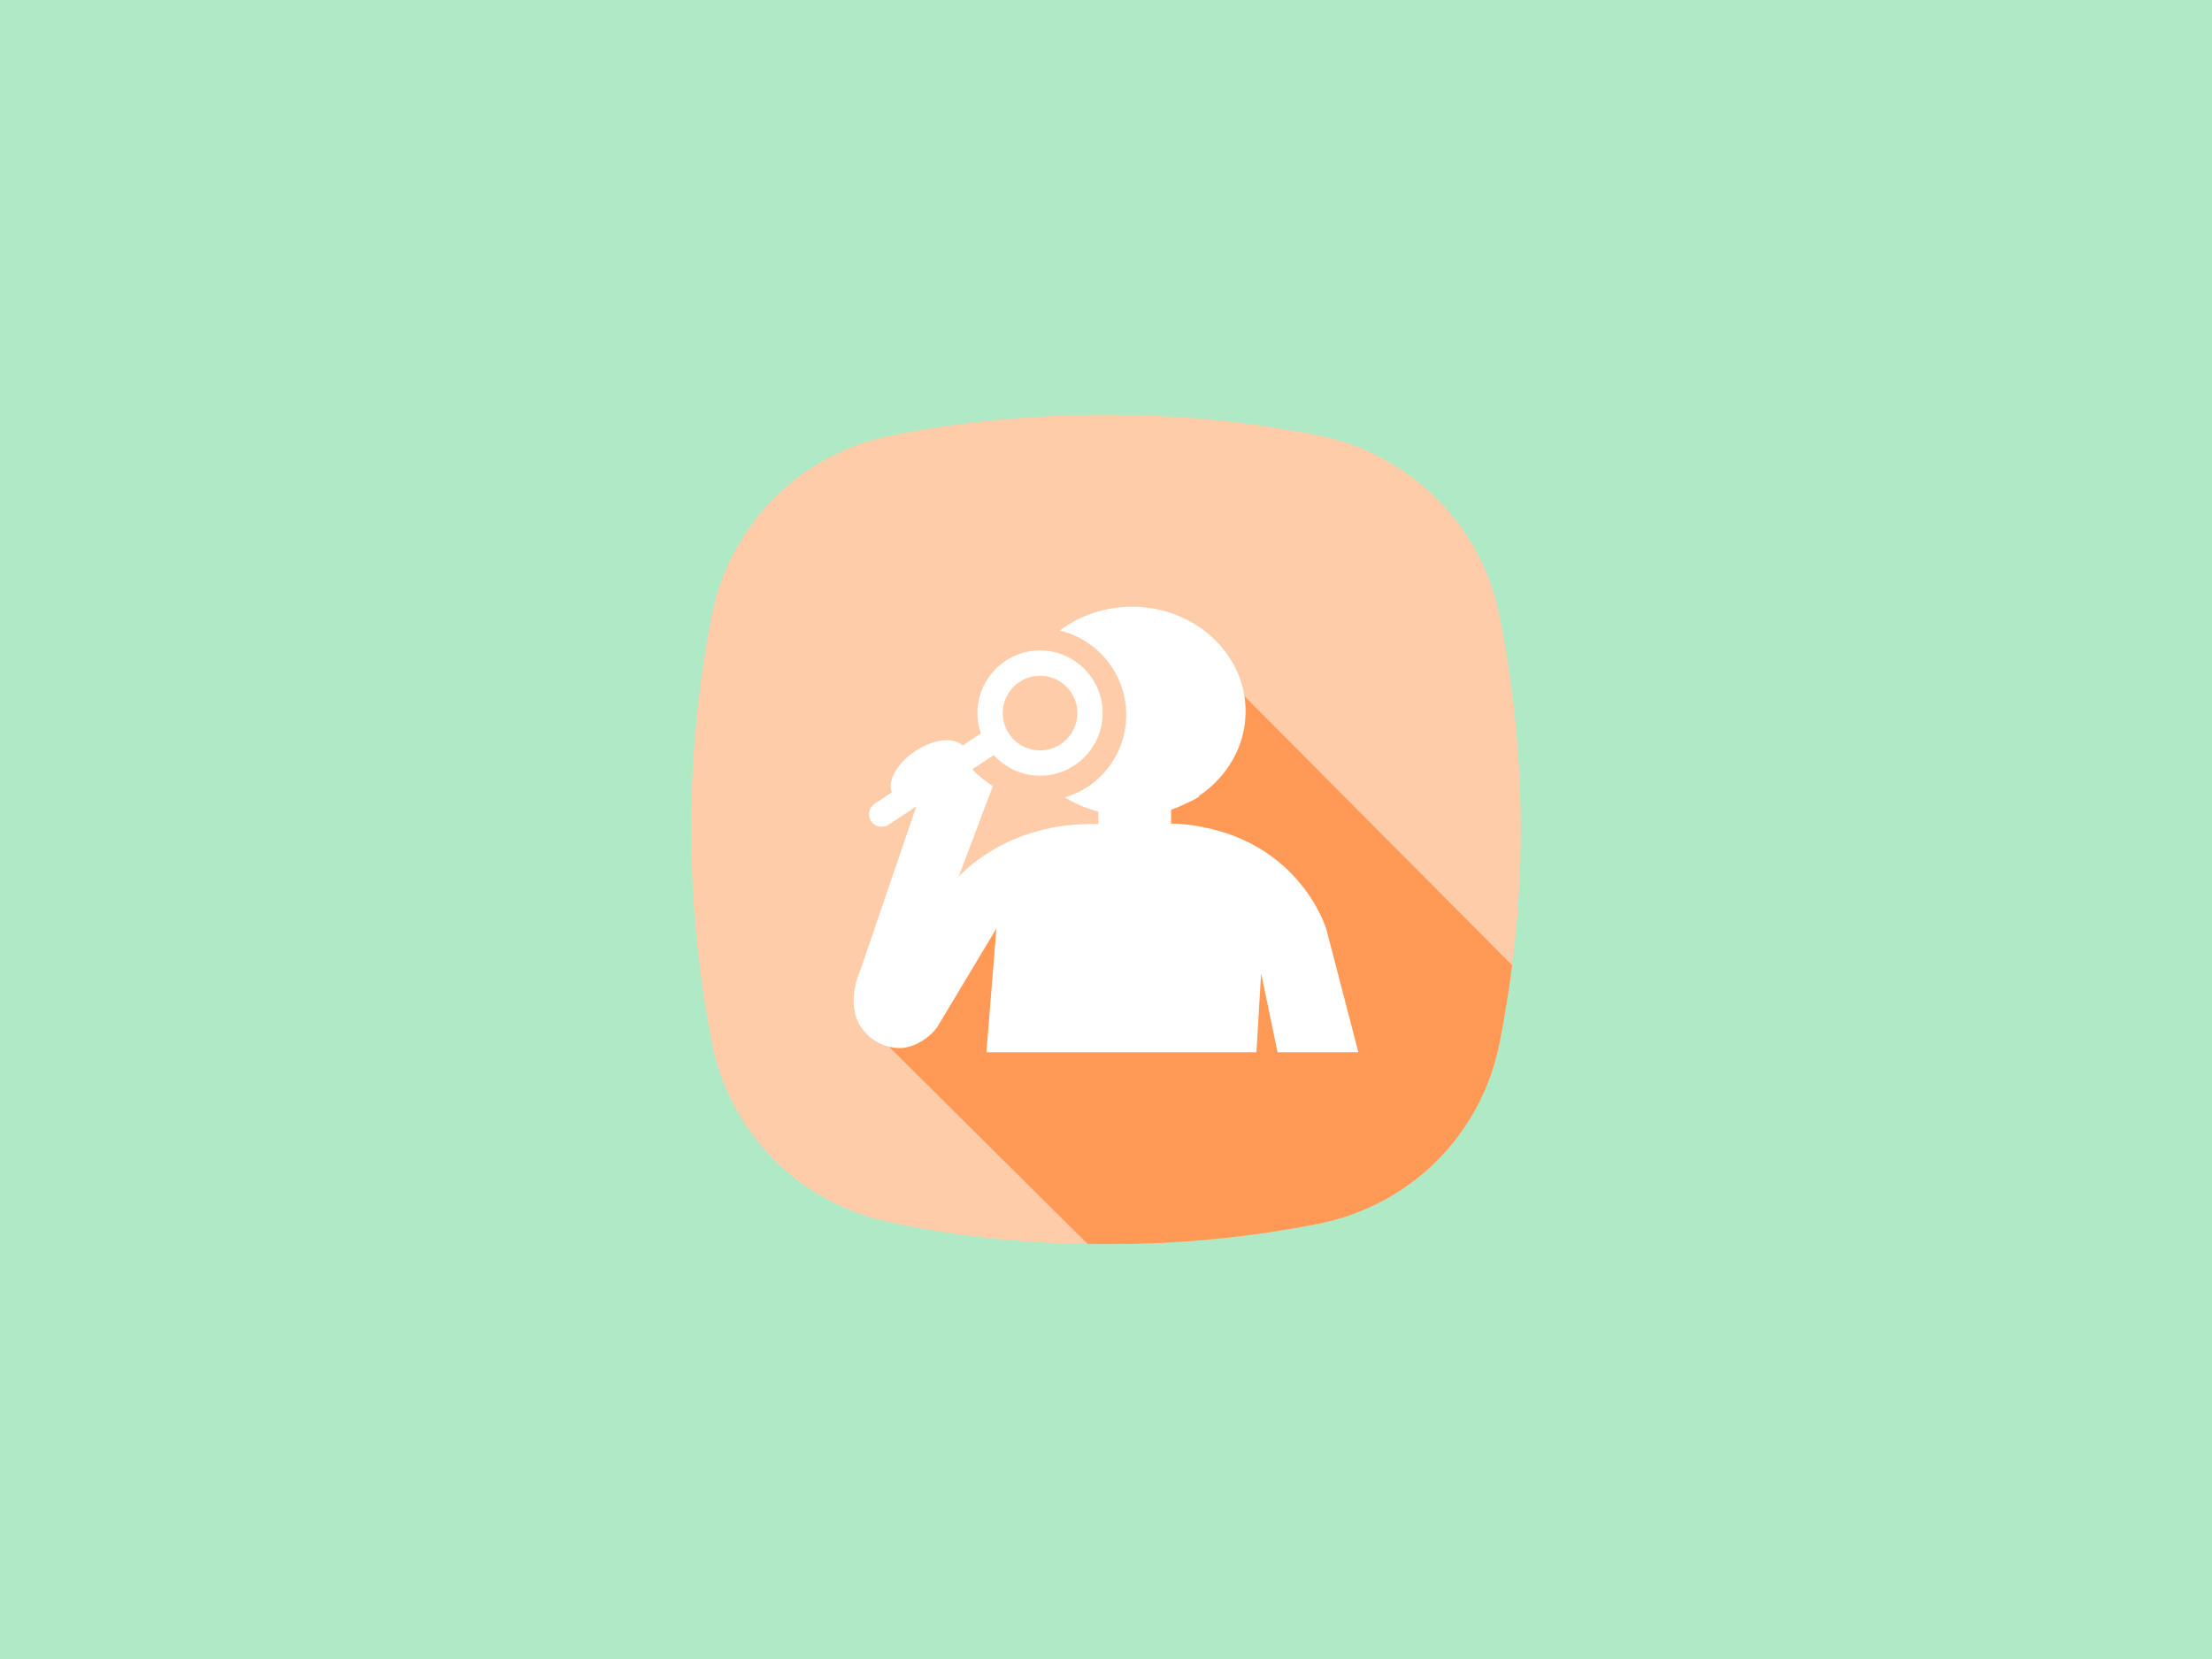
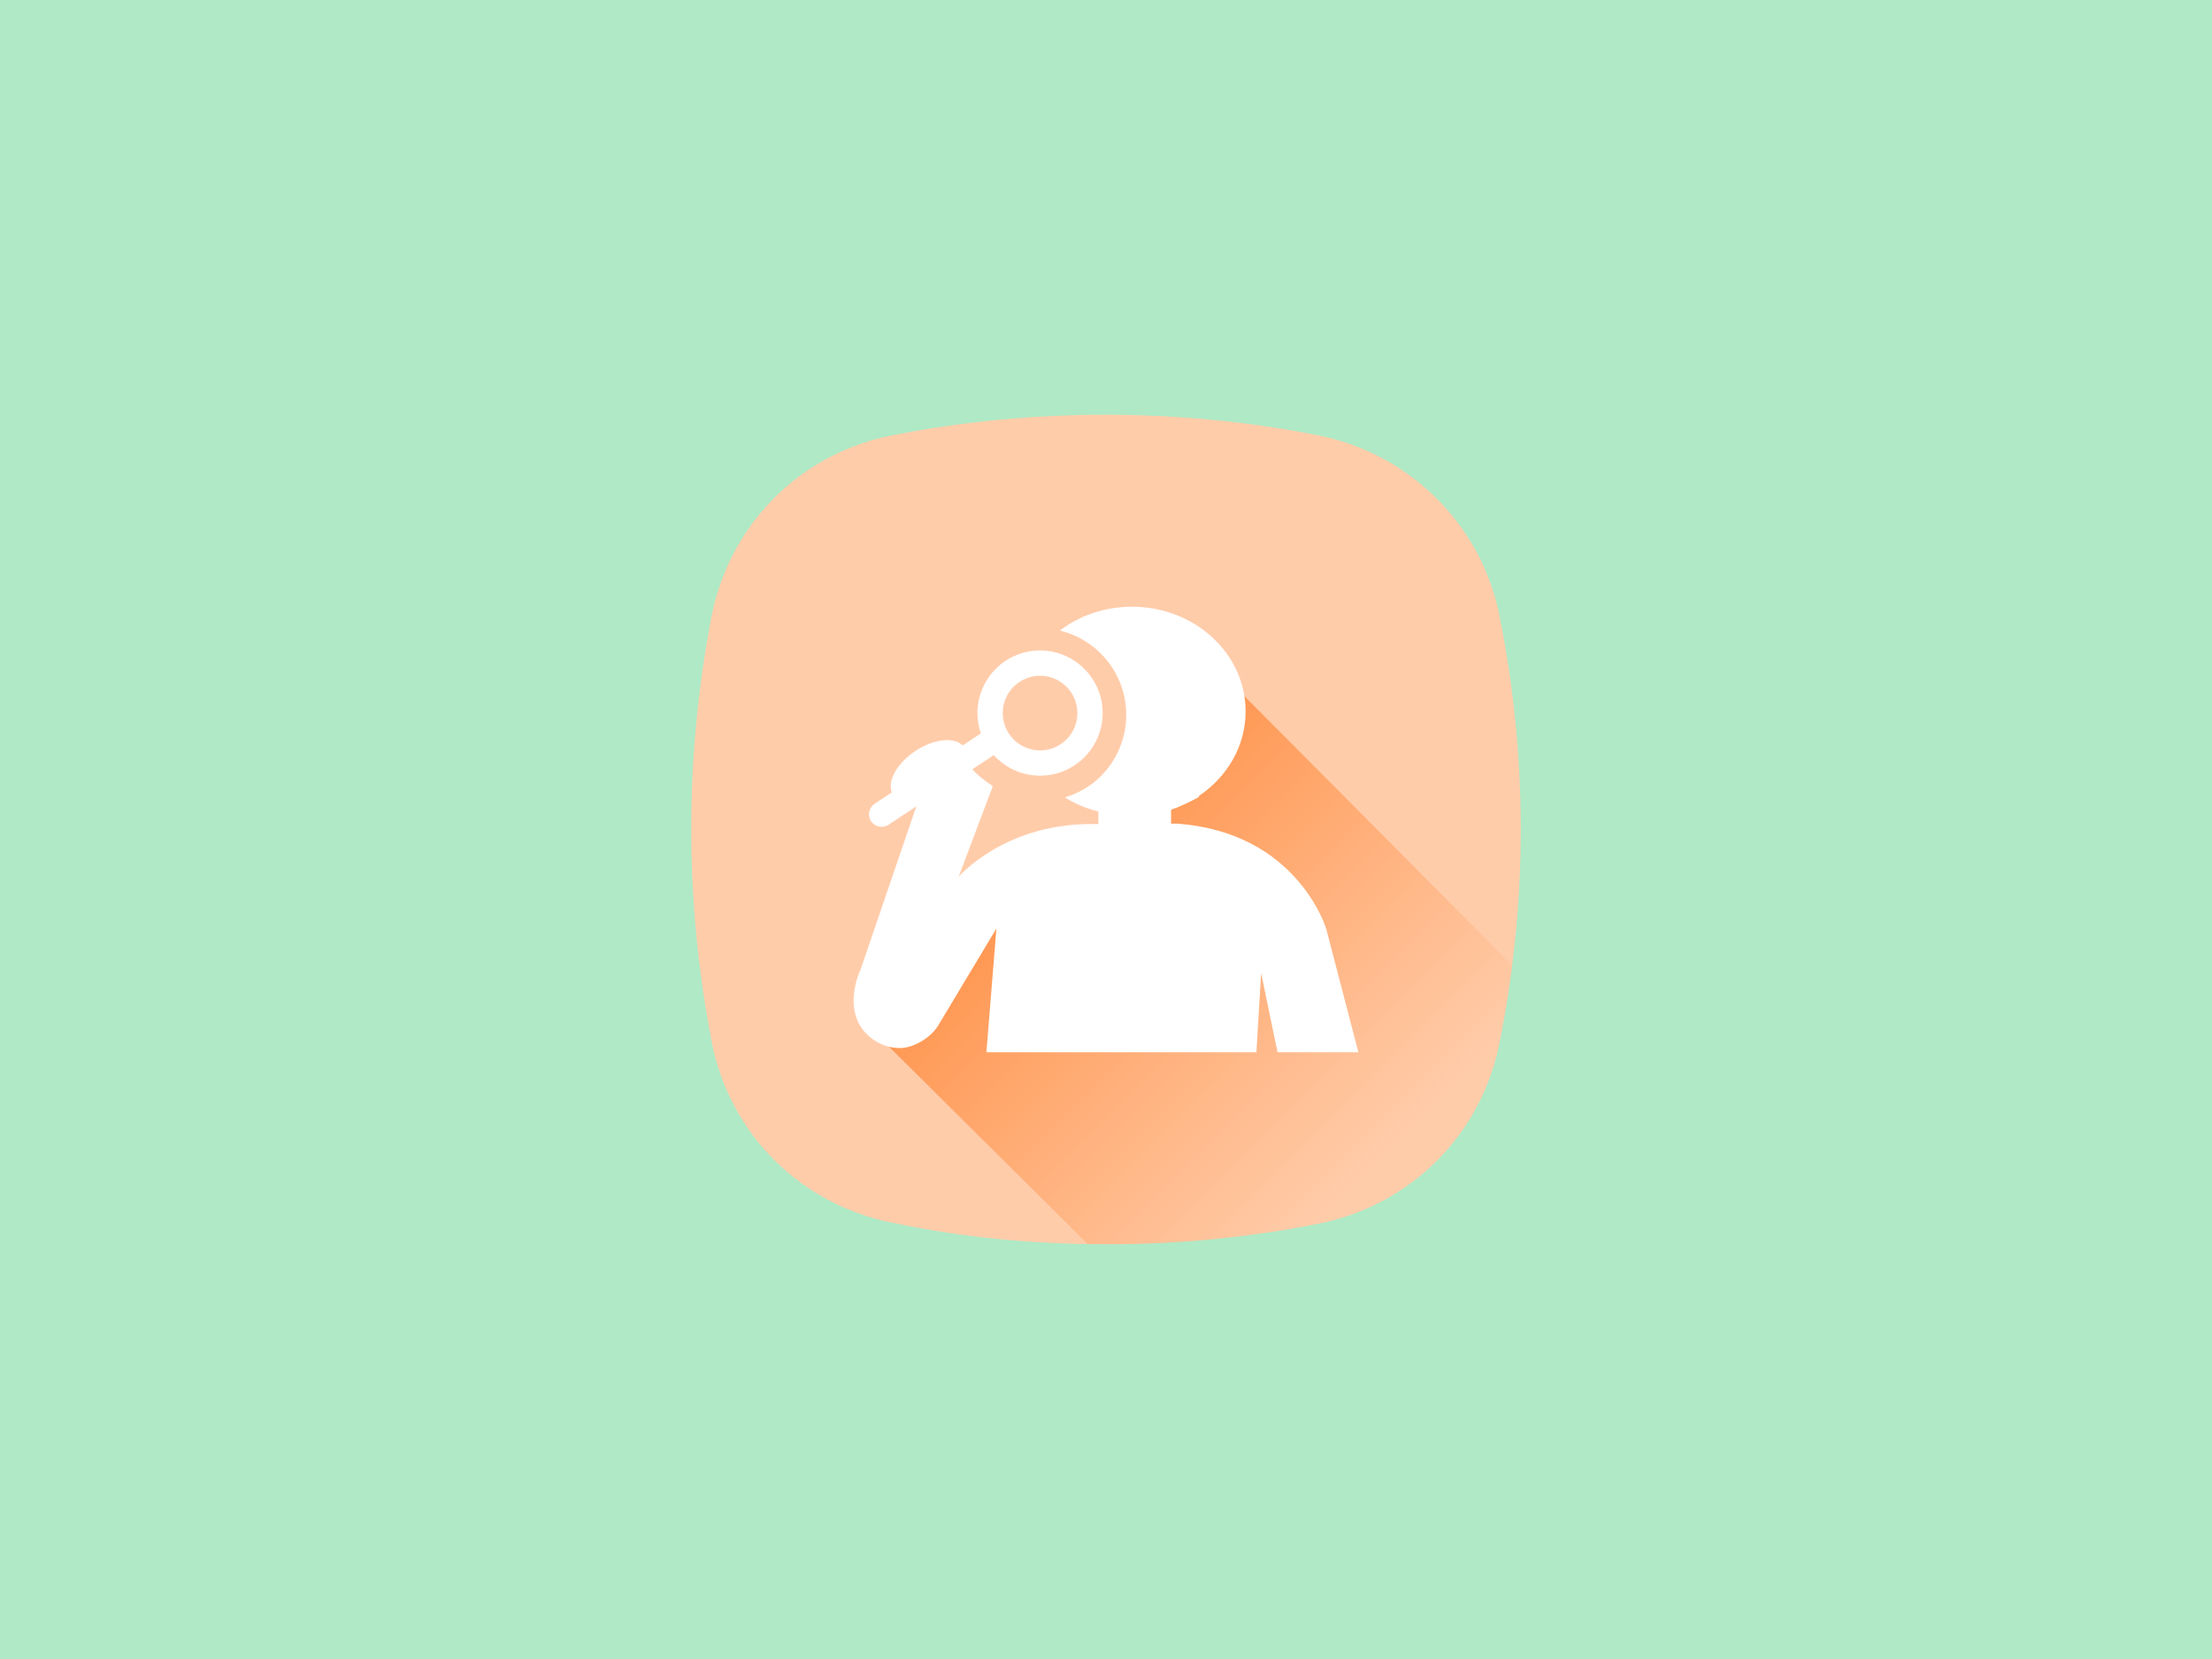
- <svg xmlns="http://www.w3.org/2000/svg" version="1.1" x="0px" y="0px" viewBox="0 0 400 300" enable-background="new 0 0 100 100" xml:space="preserve" id="svg3555" width="400" height="300">
-   <defs id="defs3591" />
-   <g style="fill:#00a99d;fill-opacity:1" id="g3567" transform="matrix(0.9999875,0,0,0.9999875,-26.98183,170.4164)" />
-   <g id="g23431">
+ <svg xmlns="http://www.w3.org/2000/svg" xmlns:xlink="http://www.w3.org/1999/xlink" version="1.1" x="0px" y="0px" viewBox="0 0 400 300" enable-background="new 0 0 100 100" xml:space="preserve" id="svg3555" width="400" height="300">
+   <defs id="defs3591">
+     <linearGradient id="linearGradient24880">
+       <stop style="stop-color:#ff9955;stop-opacity:1;" offset="0" id="stop24882" />
+       <stop style="stop-color:#ff9955;stop-opacity:0;" offset="1" id="stop24884" />
+     </linearGradient>
+     <linearGradient xlink:href="#linearGradient24880" id="linearGradient24886" x1="200.111" y1="150.093" x2="255.009" y2="204.991" gradientUnits="userSpaceOnUse" />
+   </defs>
+   <g id="g24888">
+     <g transform="matrix(0.9999875,0,0,0.9999875,-26.98183,170.4164)" id="g3567" style="fill:#00a99d;fill-opacity:1" />
    <rect y="0" x="0" height="300" width="400" id="rect4420" style="opacity:1;fill:#afe9c6;fill-opacity:1;stroke:none;stroke-width:6.791;stroke-linecap:round;stroke-linejoin:round;stroke-miterlimit:4;stroke-dasharray:none;stroke-dashoffset:0;stroke-opacity:1" />
    <path style="fill:#ffccaa;fill-opacity:1" id="path23295" d="M 271.246,111.833 C 268.079,94.833 254.732,81.834 238.053,78.665 c -12.677,-2.496 -25.524,-3.665 -38.032,-3.665 -12.845,0 -25.691,1.169 -38.365,3.665 -17.015,3.169 -29.858,16.335 -33.029,33.001 -4.836,25.332 -4.836,51.168 0,76.332 3.169,17.168 16.346,30.001 33.029,33.17 12.674,2.663 25.52,3.832 38.365,3.832 12.843,0 25.518,-1.169 38.196,-3.667 17.017,-3.334 29.862,-16.333 33.029,-33.166 5.005,-25.336 5.005,-51.17 0,-76.335 z" />
-     <path id="path23426" d="m 224.746,125.598 -24.715,24.75 -18.939,10.328 -20.326,28.604 35.912,35.672 7.924,-0.004 c 11.281,-0.247 22.446,-1.414 33.615,-3.615 17.017,-3.334 29.862,-16.331 33.029,-33.164 0.894,-4.525 1.621,-9.067 2.195,-13.617 l -48.695,-48.953 z" style="fill:#ff9955;fill-opacity:1" />
+     <path id="path23426" d="m 224.746,125.598 -24.715,24.75 -18.939,10.328 -20.326,28.604 35.912,35.672 7.924,-0.004 c 11.281,-0.247 22.446,-1.414 33.615,-3.615 17.017,-3.334 29.862,-16.331 33.029,-33.164 0.894,-4.525 1.621,-9.067 2.195,-13.617 l -48.695,-48.953 z" style="fill:url(#linearGradient24886);fill-opacity:1" />
    <g style="fill:#ffffff" transform="translate(149.5549,100.708)" id="g6207">
      <path style="fill:#ffffff" id="path6209" d="m 31.771,28.241 c 0,-3.732 3.022,-6.751 6.749,-6.751 3.727,0 6.752,3.02 6.752,6.751 0,3.727 -3.025,6.749 -6.752,6.749 -3.727,0 -6.749,-3.023 -6.749,-6.749 M 96.081,89.577 90.287,67.31 c 0,0 -5.167,-17.58 -27.114,-19.084 l -0.961,0.009 0,-2.519 c 0.812,-0.274 1.597,-0.596 2.357,-0.959 0.907,-0.4 1.828,-0.862 2.756,-1.405 l -0.13,-0.089 c 5.144,-3.441 8.496,-9.022 8.496,-15.328 0,-10.453 -9.199,-18.928 -20.547,-18.928 -4.957,0 -9.502,1.614 -13.049,4.308 6.888,1.66 12.008,7.858 12.008,15.256 0,4.964 -2.312,9.378 -5.909,12.254 -1.527,1.175 -3.269,2.084 -5.161,2.648 0.544,0.417 2.752,1.727 6.032,2.578 l 0,2.249 -1.85,0.011 c -15.39,0.184 -23.413,9.523 -23.413,9.523 l 6.177,-16.392 c -1.412,-0.912 -2.671,-1.91 -3.722,-3.024 l 3.894,-2.578 c 2.073,2.28 5.05,3.721 8.367,3.721 6.244,0 11.323,-5.08 11.323,-11.321 0,-6.244 -5.08,-11.324 -11.323,-11.324 -6.243,0 -11.322,5.08 -11.322,11.324 0,1.29 0.224,2.523 0.625,3.679 l -3.295,2.18 c -1.571,-1.584 -5.237,-1.2 -8.549,0.993 -3.314,2.195 -5.102,5.419 -4.256,7.482 l -3.308,2.191 0.013,0.019 c -0.895,0.731 -1.117,2.027 -0.466,3.012 0.652,0.983 1.934,1.288 2.956,0.75 L 10.93,48.564 16.142,45.115 6.084,74.57 c -1.508,3.349 -1.959,7.694 0.213,10.682 1.654,2.276 4.27,3.601 6.982,3.558 2.386,-0.041 5.271,-1.773 6.686,-3.85 l 10.664,-17.766 -1.811,22.383 48.826,0 0.854,-14.301 2.967,14.301 14.616,0 z" />
    </g>
  </g>
</svg>
